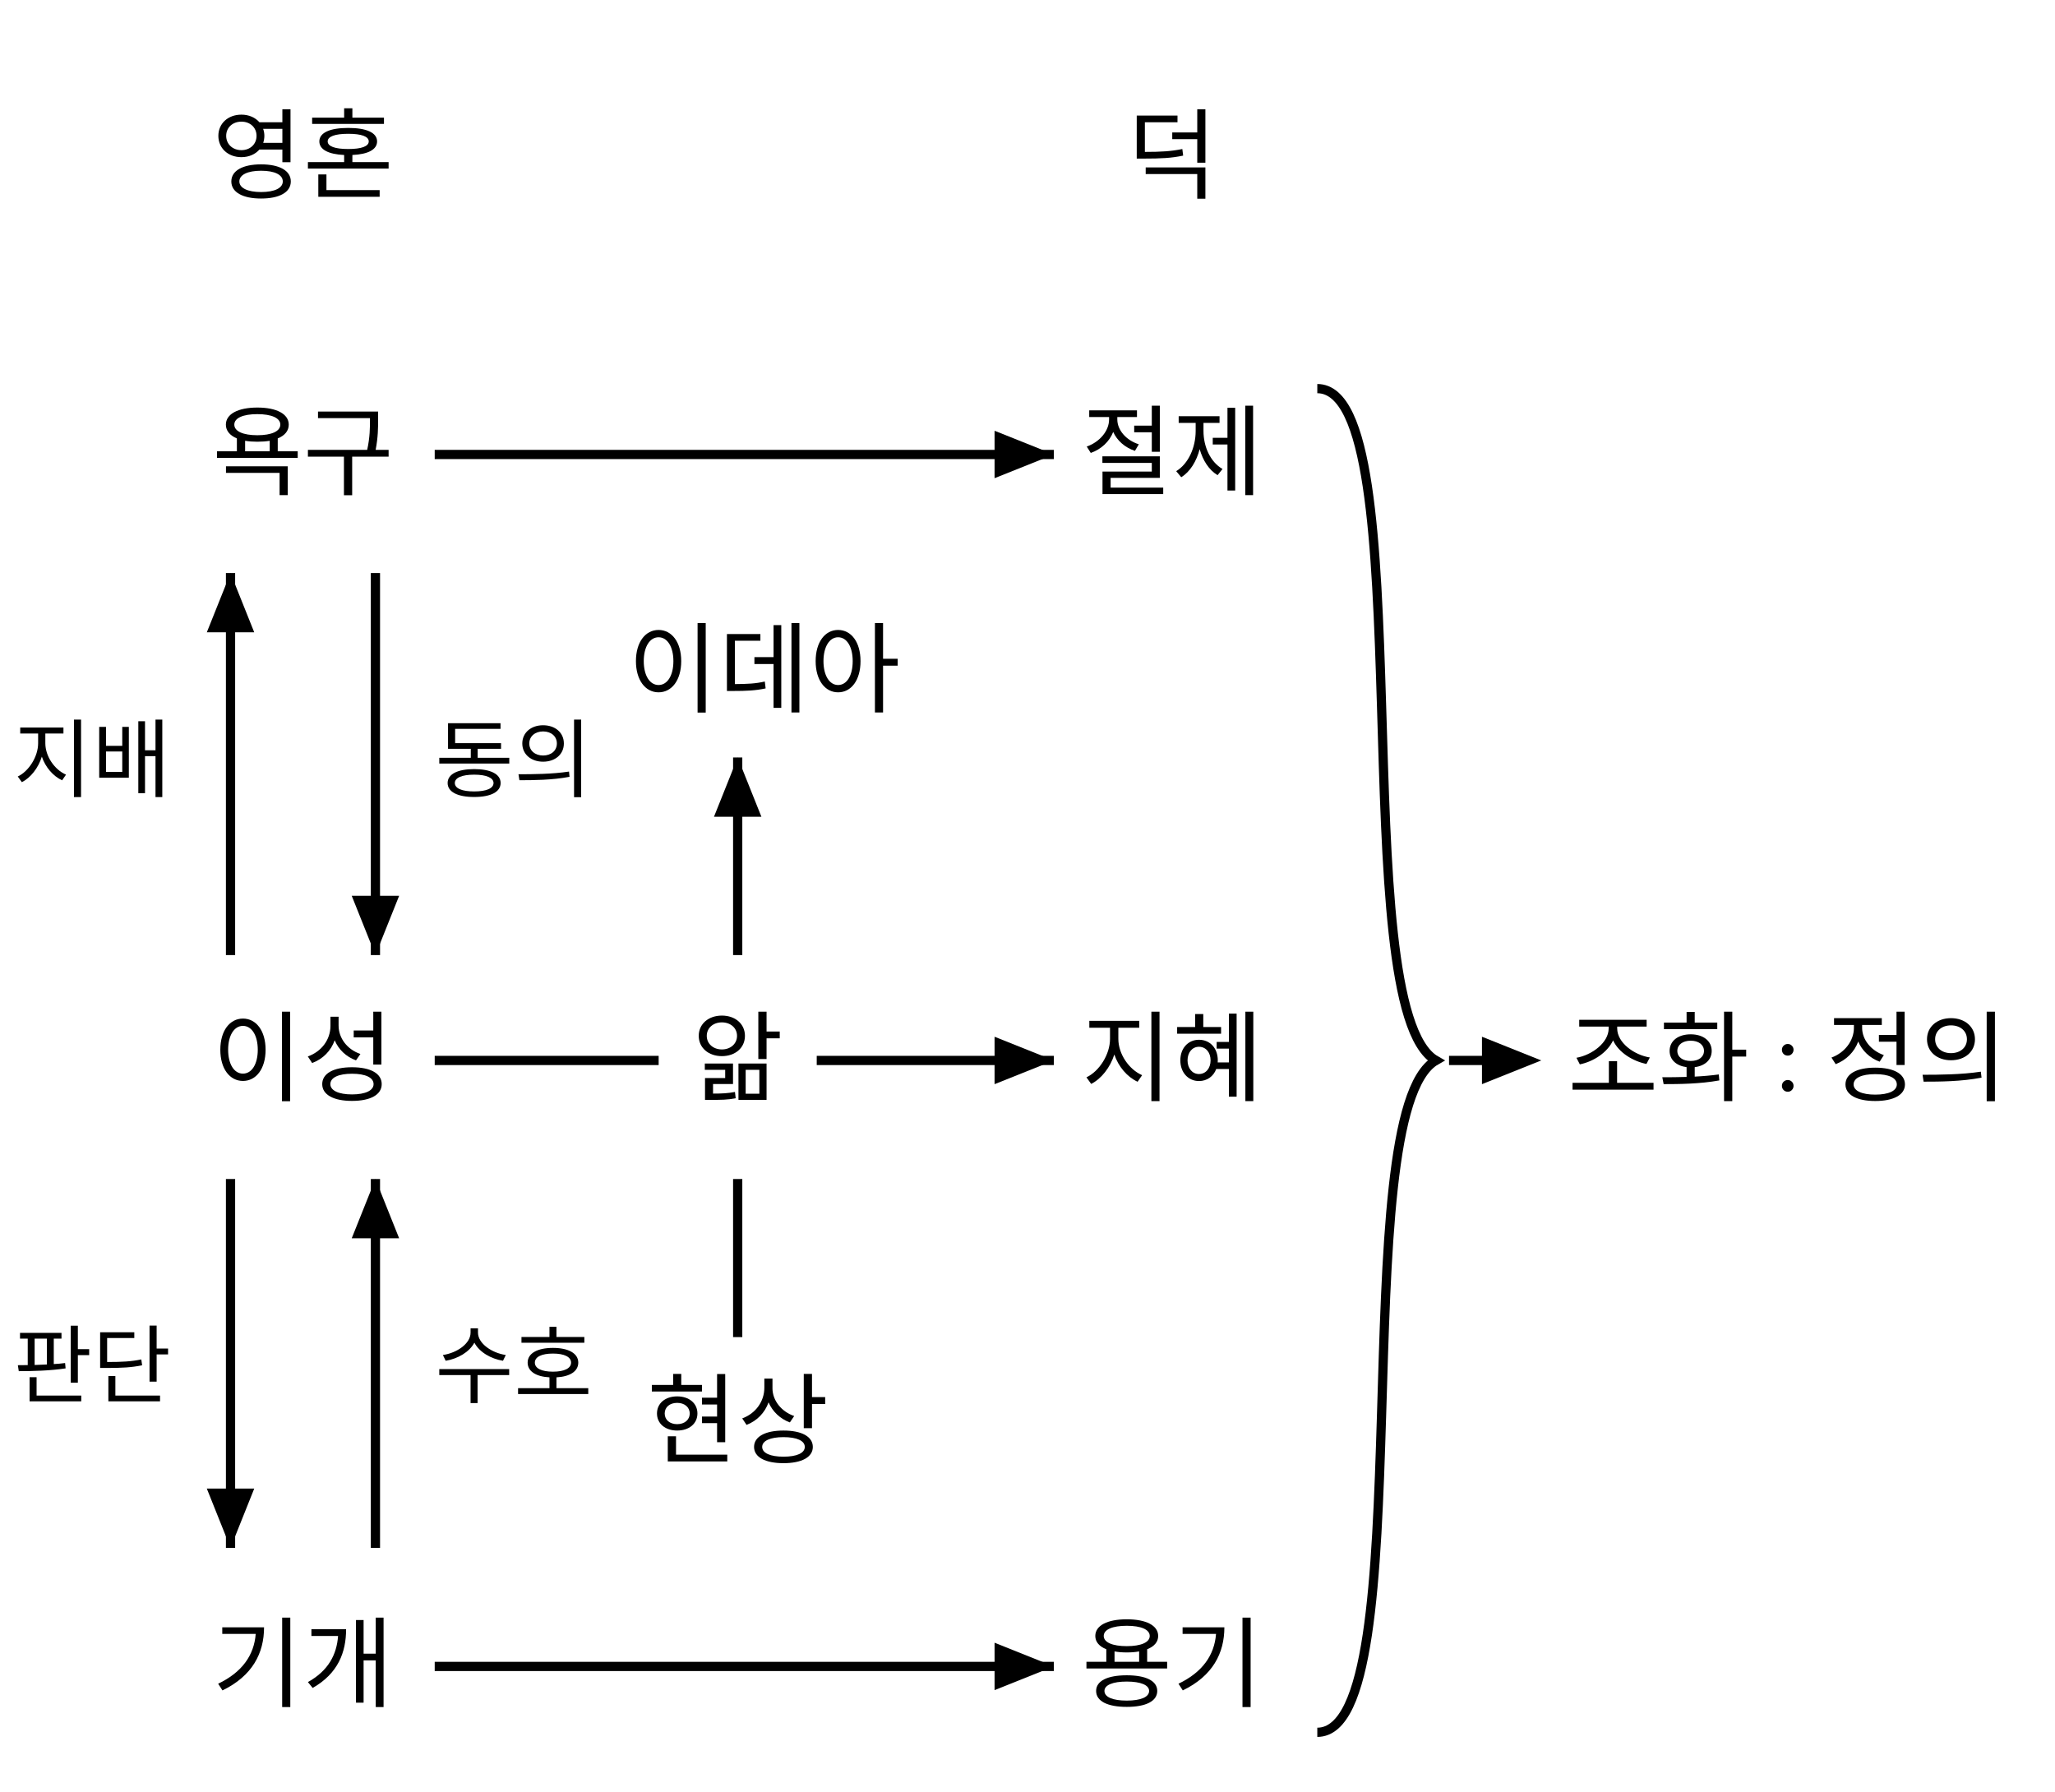
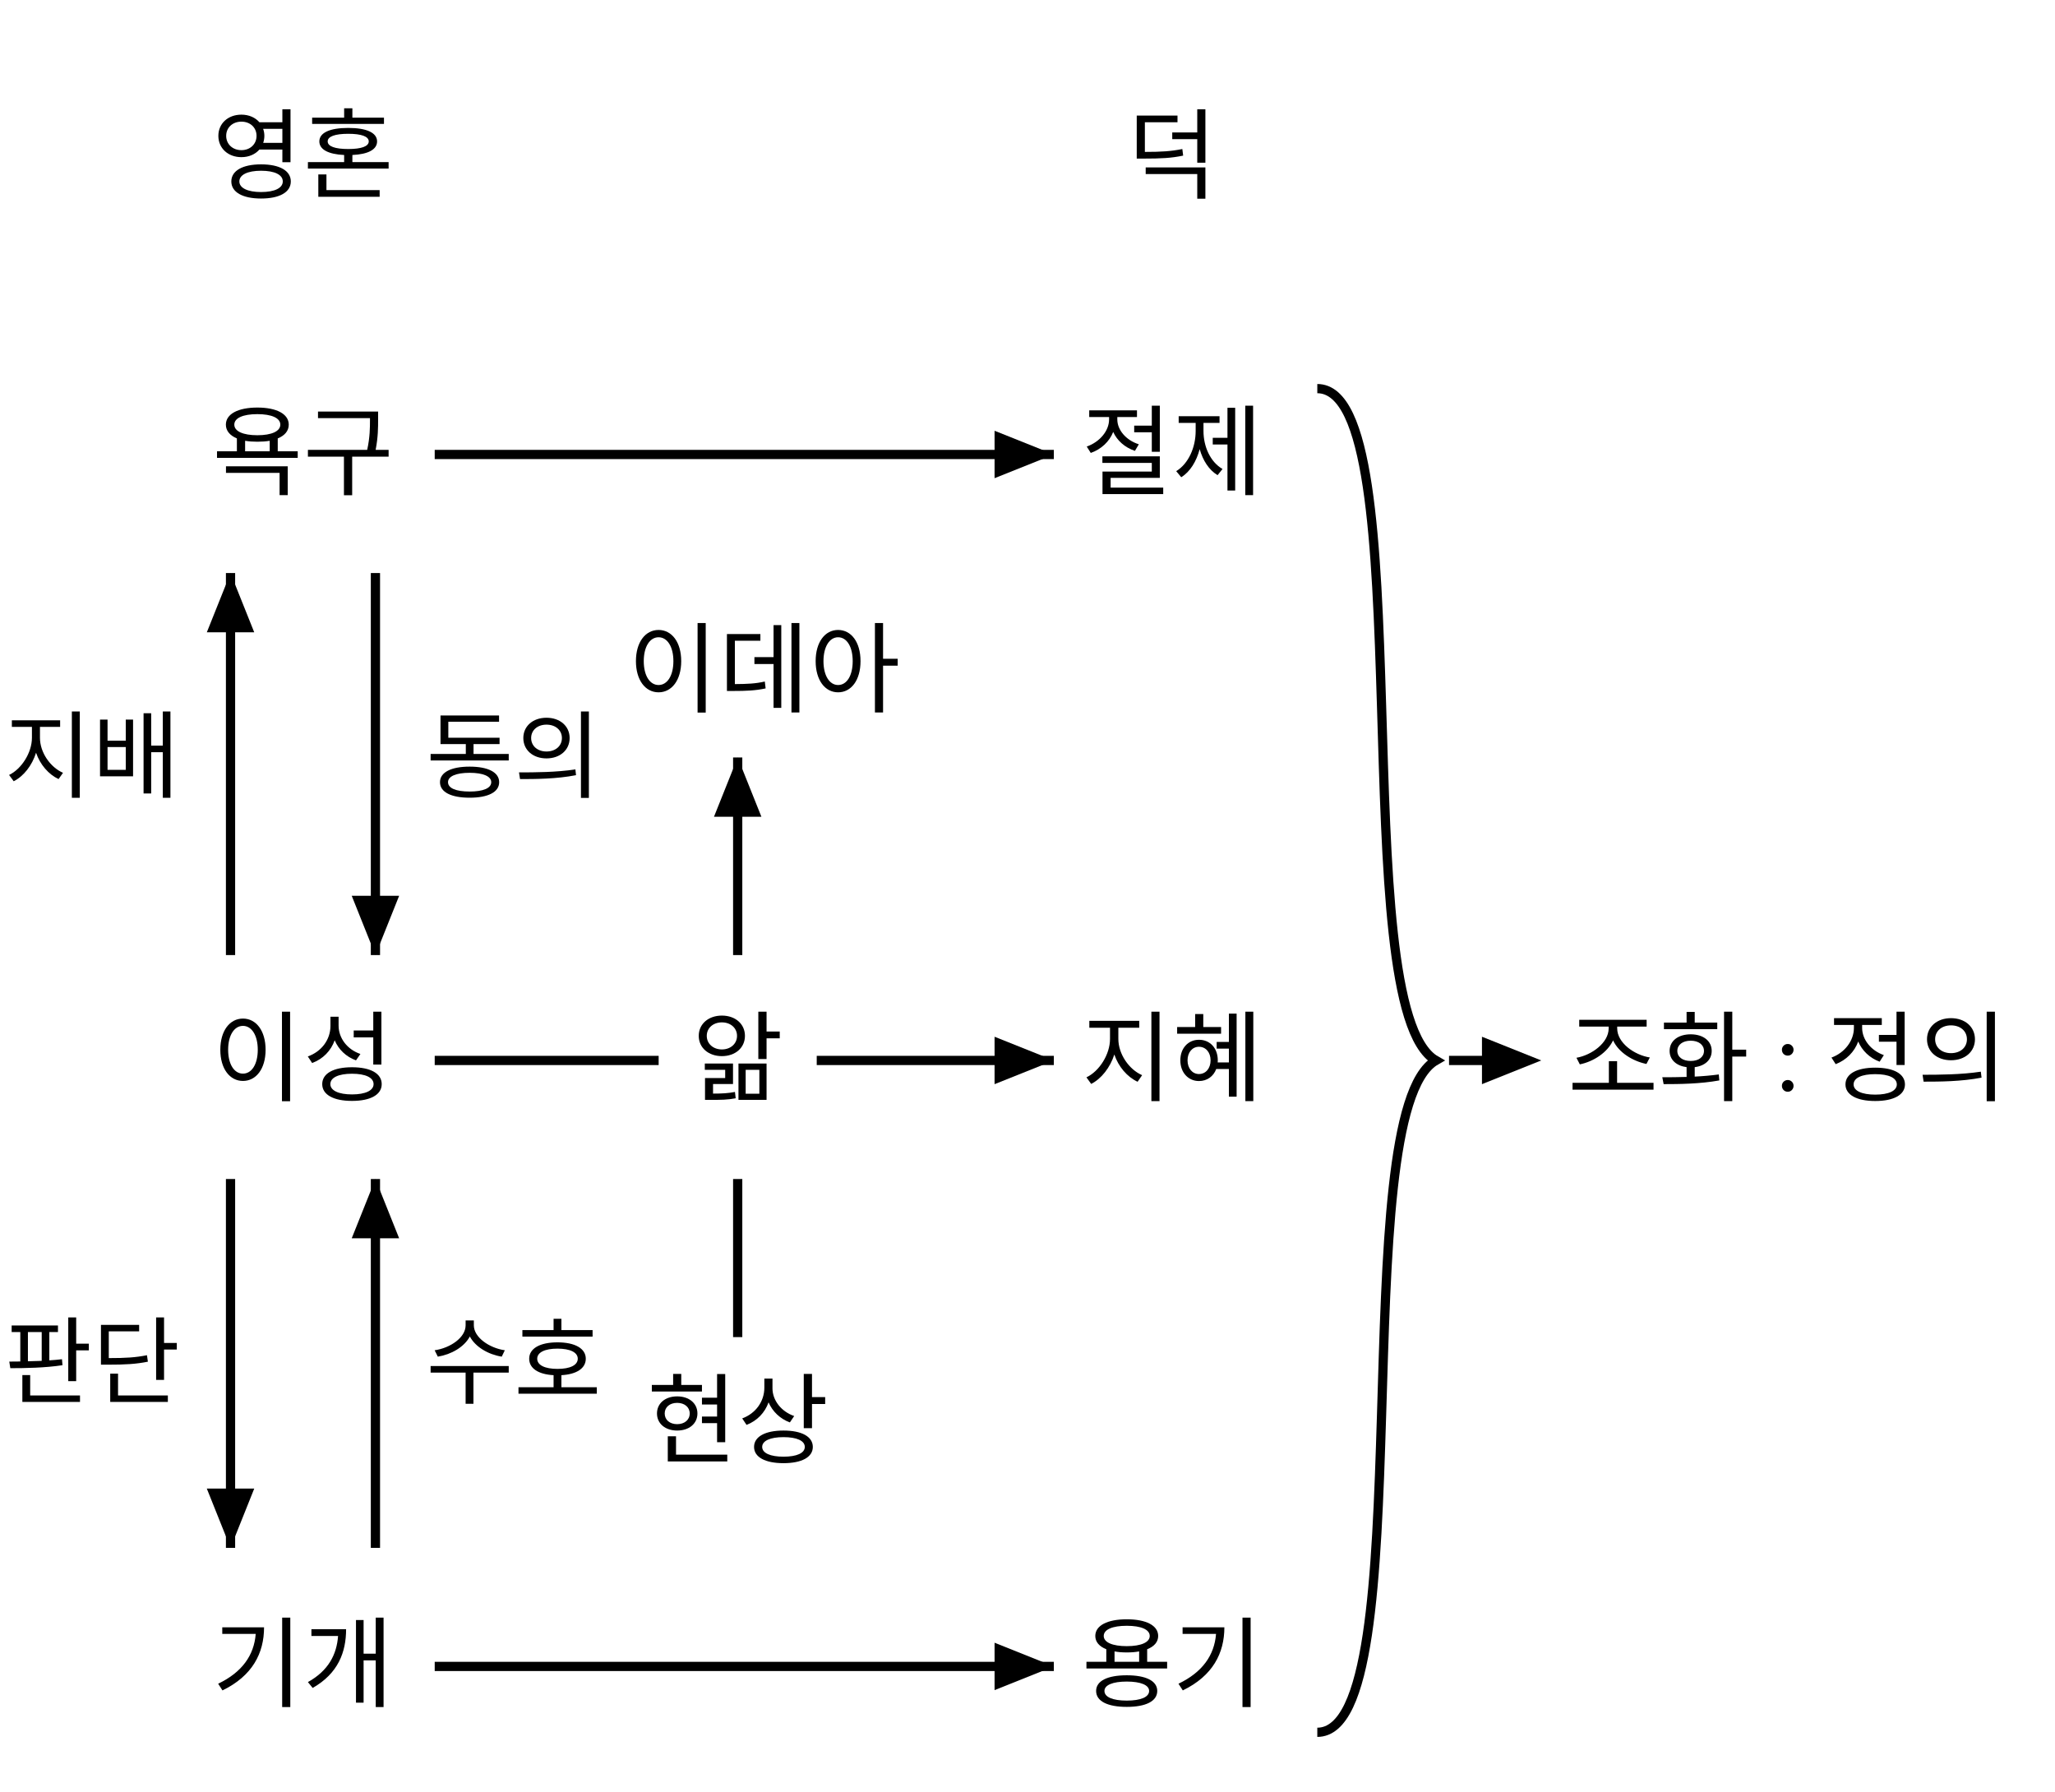
<svg xmlns="http://www.w3.org/2000/svg" viewBox="0 3 312 272" width="312" height="272">
  <g class="ln" stroke="currentColor" stroke-width="1.4" fill="none">
    <line x1="66" y1="72" x2="160" y2="72" />
    <line x1="66" y1="256" x2="160" y2="256" />
    <line x1="66" y1="164" x2="100" y2="164" />
    <line x1="124" y1="164" x2="160" y2="164" />
    <line x1="35" y1="148" x2="35" y2="90" />
    <line x1="57" y1="90" x2="57" y2="148" />
    <line x1="35" y1="182" x2="35" y2="238" />
    <line x1="57" y1="238" x2="57" y2="182" />
    <line x1="112" y1="148" x2="112" y2="118" />
    <line x1="112" y1="182" x2="112" y2="206" />
    <line x1="220" y1="164" x2="232" y2="164" />
    <path d="M 200 62 C 216 62 204 156 218 164 C 204 172 216 266 200 266" />
  </g>
  <path class="ah" fill="currentColor" d="M0,0 L-9,-3.6 L-9,3.6 Z" transform="translate(160,72)" />
  <path class="ah" fill="currentColor" d="M0,0 L-9,-3.6 L-9,3.6 Z" transform="translate(160,256)" />
  <path class="ah" fill="currentColor" d="M0,0 L-9,-3.6 L-9,3.6 Z" transform="translate(160,164)" />
  <path class="ah" fill="currentColor" d="M0,0 L-9,-3.6 L-9,3.6 Z" transform="translate(35,90) rotate(-90)" />
  <path class="ah" fill="currentColor" d="M0,0 L-9,-3.6 L-9,3.6 Z" transform="translate(57,148) rotate(90)" />
  <path class="ah" fill="currentColor" d="M0,0 L-9,-3.6 L-9,3.6 Z" transform="translate(35,238) rotate(90)" />
  <path class="ah" fill="currentColor" d="M0,0 L-9,-3.6 L-9,3.6 Z" transform="translate(57,182) rotate(-90)" />
  <path class="ah" fill="currentColor" d="M0,0 L-9,-3.6 L-9,3.6 Z" transform="translate(112,118) rotate(-90)" />
  <path class="ah" fill="currentColor" d="M0,0 L-9,-3.6 L-9,3.6 Z" transform="translate(234,164)" />
  <g class="tx" fill="currentColor" font-size="15" text-anchor="middle">
    <text x="46" y="32">영혼</text>
    <text x="178" y="32">덕</text>
    <text x="46" y="77">욕구</text>
    <text x="46" y="169">이성</text>
    <text x="46" y="261">기개</text>
    <text x="178" y="77">절제</text>
    <text x="178" y="169">지혜</text>
    <text x="178" y="261">용기</text>
    <text x="112" y="169">앎</text>
    <text x="116" y="110">이데아</text>
    <text x="112" y="224">현상</text>
-     <text x="14" y="123" font-size="13">지배</text>
-     <text x="78" y="123" font-size="13">동의</text>
-     <text x="14" y="215" font-size="13">판단</text>
-     <text x="78" y="215" font-size="13">수호</text>
+     <text x="14" y="123" font-size="14.5">지배</text>
+     <text x="78" y="123" font-size="14.5">동의</text>
+     <text x="14" y="215" font-size="14.5">판단</text>
+     <text x="78" y="215" font-size="14.5">수호</text>
    <text x="238" y="169" text-anchor="start">조화 : 정의</text>
  </g>
</svg>
